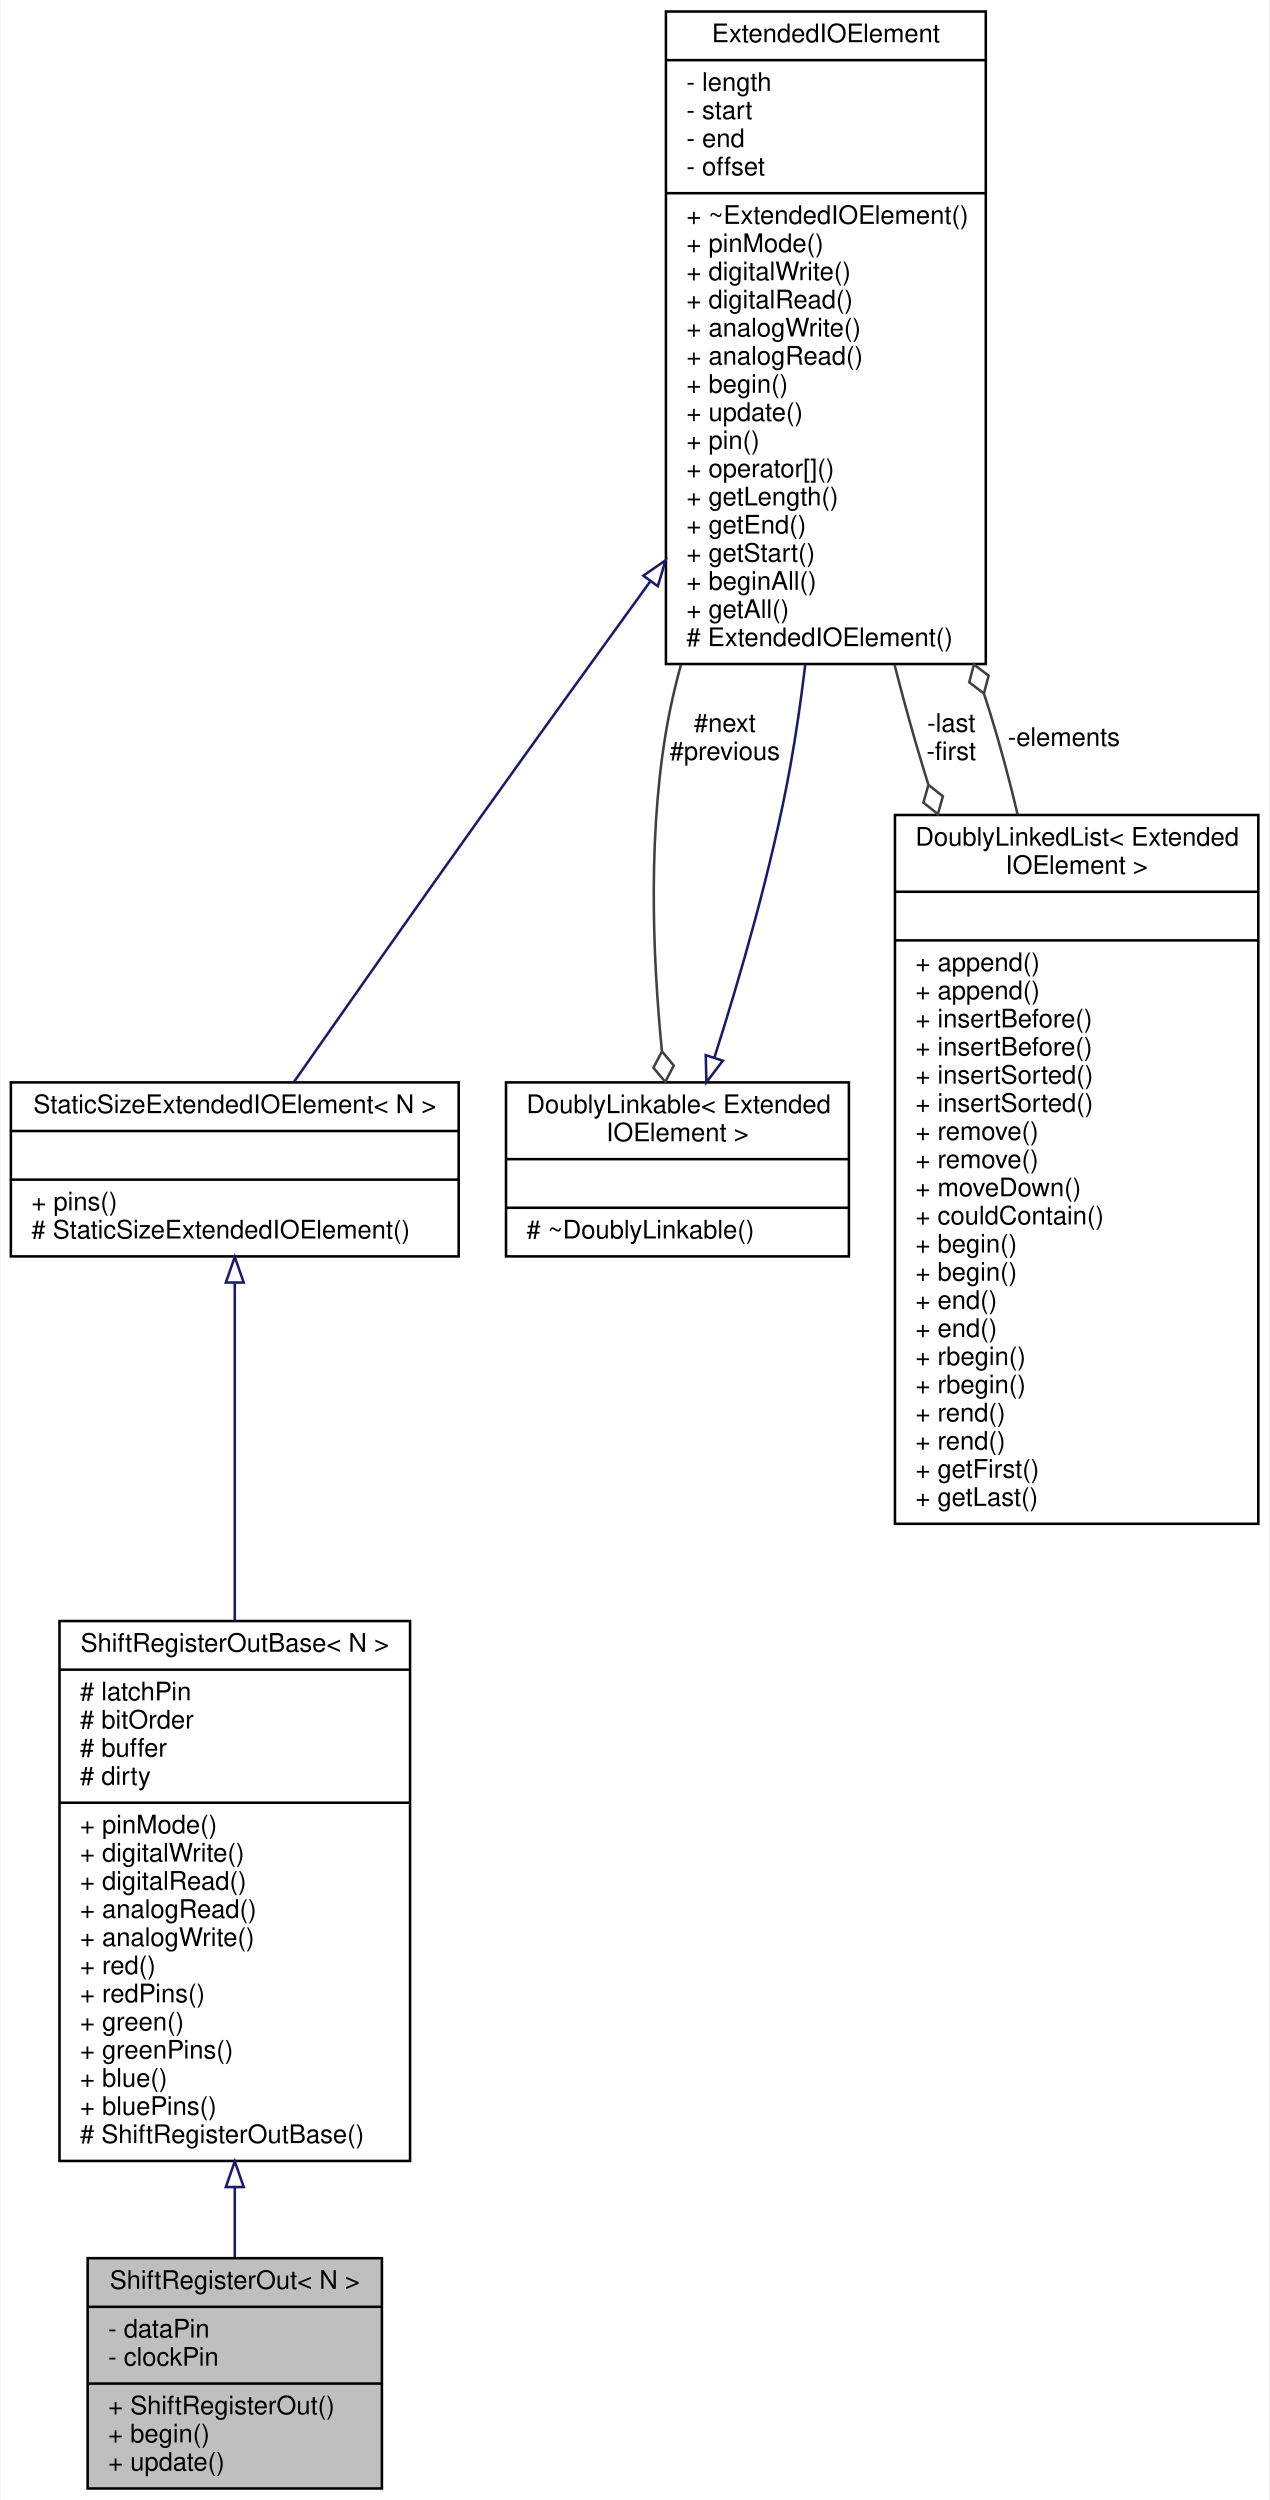
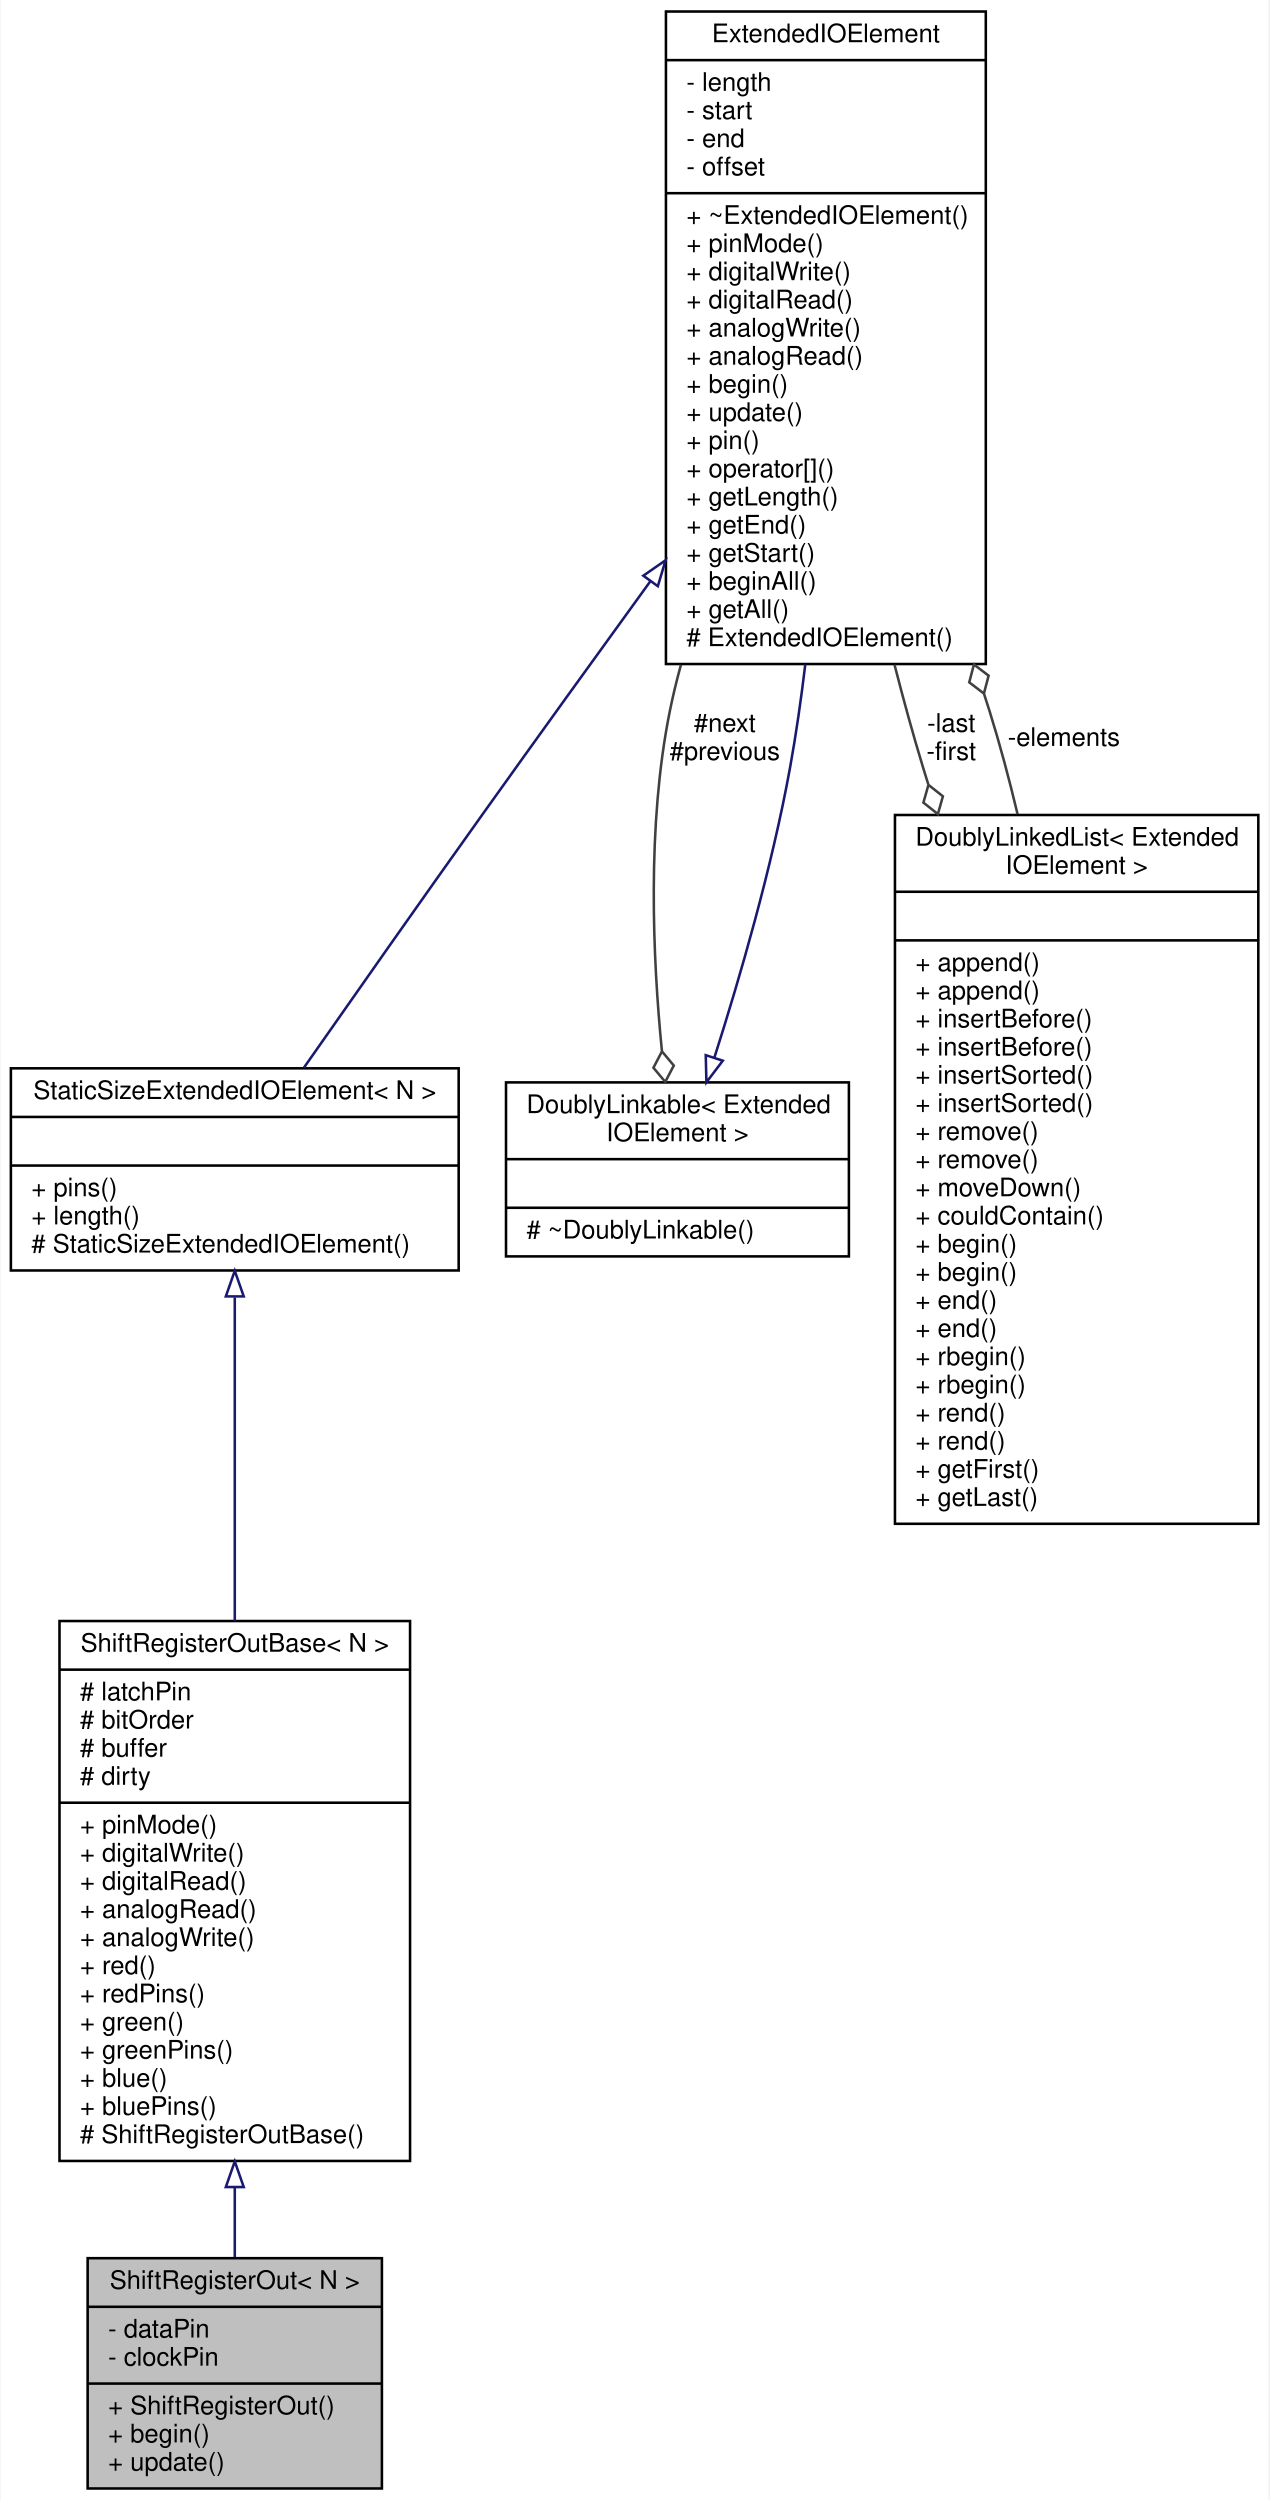
<svg xmlns="http://www.w3.org/2000/svg" xmlns:xlink="http://www.w3.org/1999/xlink" width="496pt" height="977pt" viewBox="0.00 0.00 495.50 977.00">
  <g id="graph0" class="graph" transform="scale(1 1) rotate(0) translate(4 973)">
    <polygon fill="white" stroke="none" points="-4,4 -4,-973 491.5,-973 491.5,4 -4,4" />
    <g id="node1" class="node">
      <g id="a_node1">
        <a xlink:title="A class for serial-in/parallel-out shift registers, like the 74HC595.">
          <polygon fill="#bfbfbf" stroke="black" points="30,-0.5 30,-90.5 145,-90.5 145,-0.5 30,-0.5" />
          <text text-anchor="middle" x="87.5" y="-78.5" font-family="Helvetica,sans-Serif" font-size="10.00">ShiftRegisterOut&lt; N &gt;</text>
          <polyline fill="none" stroke="black" points="30,-71.5 145,-71.5 " />
          <text text-anchor="start" x="38" y="-59.5" font-family="Helvetica,sans-Serif" font-size="10.00">- dataPin</text>
          <text text-anchor="start" x="38" y="-48.5" font-family="Helvetica,sans-Serif" font-size="10.00">- clockPin</text>
          <polyline fill="none" stroke="black" points="30,-41.5 145,-41.5 " />
          <text text-anchor="start" x="38" y="-29.5" font-family="Helvetica,sans-Serif" font-size="10.00">+ ShiftRegisterOut()</text>
          <text text-anchor="start" x="38" y="-18.5" font-family="Helvetica,sans-Serif" font-size="10.00">+ begin()</text>
          <text text-anchor="start" x="38" y="-7.5" font-family="Helvetica,sans-Serif" font-size="10.00">+ update()</text>
        </a>
      </g>
    </g>
    <g id="node2" class="node">
      <g id="a_node2">
        <a xlink:href="../../d8/db4/classShiftRegisterOutBase.html" target="_top" xlink:title="A class for serial-in/parallel-out shift registers, like the 74HC595.">
          <polygon fill="white" stroke="black" points="19,-128.5 19,-339.5 156,-339.5 156,-128.5 19,-128.5" />
          <text text-anchor="middle" x="87.5" y="-327.5" font-family="Helvetica,sans-Serif" font-size="10.00">ShiftRegisterOutBase&lt; N &gt;</text>
          <polyline fill="none" stroke="black" points="19,-320.5 156,-320.5 " />
          <text text-anchor="start" x="27" y="-308.5" font-family="Helvetica,sans-Serif" font-size="10.00"># latchPin</text>
          <text text-anchor="start" x="27" y="-297.5" font-family="Helvetica,sans-Serif" font-size="10.00"># bitOrder</text>
          <text text-anchor="start" x="27" y="-286.5" font-family="Helvetica,sans-Serif" font-size="10.00"># buffer</text>
          <text text-anchor="start" x="27" y="-275.5" font-family="Helvetica,sans-Serif" font-size="10.00"># dirty</text>
          <polyline fill="none" stroke="black" points="19,-268.5 156,-268.5 " />
          <text text-anchor="start" x="27" y="-256.5" font-family="Helvetica,sans-Serif" font-size="10.00">+ pinMode()</text>
          <text text-anchor="start" x="27" y="-245.5" font-family="Helvetica,sans-Serif" font-size="10.00">+ digitalWrite()</text>
          <text text-anchor="start" x="27" y="-234.5" font-family="Helvetica,sans-Serif" font-size="10.00">+ digitalRead()</text>
          <text text-anchor="start" x="27" y="-223.5" font-family="Helvetica,sans-Serif" font-size="10.00">+ analogRead()</text>
          <text text-anchor="start" x="27" y="-212.5" font-family="Helvetica,sans-Serif" font-size="10.00">+ analogWrite()</text>
          <text text-anchor="start" x="27" y="-201.5" font-family="Helvetica,sans-Serif" font-size="10.00">+ red()</text>
          <text text-anchor="start" x="27" y="-190.5" font-family="Helvetica,sans-Serif" font-size="10.00">+ redPins()</text>
          <text text-anchor="start" x="27" y="-179.5" font-family="Helvetica,sans-Serif" font-size="10.00">+ green()</text>
          <text text-anchor="start" x="27" y="-168.5" font-family="Helvetica,sans-Serif" font-size="10.00">+ greenPins()</text>
          <text text-anchor="start" x="27" y="-157.5" font-family="Helvetica,sans-Serif" font-size="10.00">+ blue()</text>
          <text text-anchor="start" x="27" y="-146.5" font-family="Helvetica,sans-Serif" font-size="10.00">+ bluePins()</text>
          <text text-anchor="start" x="27" y="-135.5" font-family="Helvetica,sans-Serif" font-size="10.00"># ShiftRegisterOutBase()</text>
        </a>
      </g>
    </g>
    <g id="edge1" class="edge">
      <path fill="none" stroke="midnightblue" d="M87.5,-118.234C87.5,-108.667 87.5,-99.42 87.5,-90.925" />
      <polygon fill="none" stroke="midnightblue" points="84,-118.302 87.5,-128.302 91,-118.302 84,-118.302" />
    </g>
    <g id="node3" class="node">
      <g id="a_node3">
        <a xlink:href="../../d1/d13/classStaticSizeExtendedIOElement.html" target="_top" xlink:title="A class for ExtendedIOElement::s with a fixed size.">
-           <polygon fill="white" stroke="black" points="0,-482 0,-550 175,-550 175,-482 0,-482" />
-           <text text-anchor="middle" x="87.5" y="-538" font-family="Helvetica,sans-Serif" font-size="10.00">StaticSizeExtendedIOElement&lt; N &gt;</text>
-           <polyline fill="none" stroke="black" points="0,-531 175,-531 " />
-           <text text-anchor="middle" x="87.5" y="-519" font-family="Helvetica,sans-Serif" font-size="10.00"> </text>
-           <polyline fill="none" stroke="black" points="0,-512 175,-512 " />
-           <text text-anchor="start" x="8" y="-500" font-family="Helvetica,sans-Serif" font-size="10.00">+ pins()</text>
-           <text text-anchor="start" x="8" y="-489" font-family="Helvetica,sans-Serif" font-size="10.00"># StaticSizeExtendedIOElement()</text>
+           <polygon fill="white" stroke="black" points="0,-476.5 0,-555.5 175,-555.5 175,-476.5 0,-476.5" />
+           <text text-anchor="middle" x="87.5" y="-543.5" font-family="Helvetica,sans-Serif" font-size="10.00">StaticSizeExtendedIOElement&lt; N &gt;</text>
+           <polyline fill="none" stroke="black" points="0,-536.5 175,-536.5 " />
+           <text text-anchor="middle" x="87.5" y="-524.5" font-family="Helvetica,sans-Serif" font-size="10.00"> </text>
+           <polyline fill="none" stroke="black" points="0,-517.5 175,-517.5 " />
+           <text text-anchor="start" x="8" y="-505.5" font-family="Helvetica,sans-Serif" font-size="10.00">+ pins()</text>
+           <text text-anchor="start" x="8" y="-494.5" font-family="Helvetica,sans-Serif" font-size="10.00">+ length()</text>
+           <text text-anchor="start" x="8" y="-483.5" font-family="Helvetica,sans-Serif" font-size="10.00"># StaticSizeExtendedIOElement()</text>
        </a>
      </g>
    </g>
    <g id="edge2" class="edge">
-       <path fill="none" stroke="midnightblue" d="M87.5,-471.387C87.5,-436.188 87.5,-385.191 87.5,-339.568" />
-       <polygon fill="none" stroke="midnightblue" points="84,-471.781 87.5,-481.781 91,-471.781 84,-471.781" />
+       <path fill="none" stroke="midnightblue" d="M87.5,-465.978C87.5,-431.082 87.5,-382.883 87.5,-339.539" />
+       <polygon fill="none" stroke="midnightblue" points="84,-466.361 87.5,-476.361 91,-466.361 84,-466.361" />
    </g>
    <g id="node4" class="node">
      <g id="a_node4">
        <a xlink:href="../../de/d4e/classExtendedIOElement.html" target="_top" xlink:title="An abstract base class for Extended Input/Output elements.">
          <polygon fill="white" stroke="black" points="256,-713.5 256,-968.5 381,-968.5 381,-713.5 256,-713.5" />
          <text text-anchor="middle" x="318.5" y="-956.5" font-family="Helvetica,sans-Serif" font-size="10.00">ExtendedIOElement</text>
          <polyline fill="none" stroke="black" points="256,-949.5 381,-949.5 " />
          <text text-anchor="start" x="264" y="-937.5" font-family="Helvetica,sans-Serif" font-size="10.00">- length</text>
          <text text-anchor="start" x="264" y="-926.5" font-family="Helvetica,sans-Serif" font-size="10.00">- start</text>
          <text text-anchor="start" x="264" y="-915.5" font-family="Helvetica,sans-Serif" font-size="10.00">- end</text>
          <text text-anchor="start" x="264" y="-904.5" font-family="Helvetica,sans-Serif" font-size="10.00">- offset</text>
          <polyline fill="none" stroke="black" points="256,-897.5 381,-897.5 " />
          <text text-anchor="start" x="264" y="-885.5" font-family="Helvetica,sans-Serif" font-size="10.00">+ ~ExtendedIOElement()</text>
          <text text-anchor="start" x="264" y="-874.5" font-family="Helvetica,sans-Serif" font-size="10.00">+ pinMode()</text>
          <text text-anchor="start" x="264" y="-863.5" font-family="Helvetica,sans-Serif" font-size="10.00">+ digitalWrite()</text>
          <text text-anchor="start" x="264" y="-852.5" font-family="Helvetica,sans-Serif" font-size="10.00">+ digitalRead()</text>
          <text text-anchor="start" x="264" y="-841.5" font-family="Helvetica,sans-Serif" font-size="10.00">+ analogWrite()</text>
          <text text-anchor="start" x="264" y="-830.5" font-family="Helvetica,sans-Serif" font-size="10.00">+ analogRead()</text>
          <text text-anchor="start" x="264" y="-819.5" font-family="Helvetica,sans-Serif" font-size="10.00">+ begin()</text>
          <text text-anchor="start" x="264" y="-808.5" font-family="Helvetica,sans-Serif" font-size="10.00">+ update()</text>
          <text text-anchor="start" x="264" y="-797.5" font-family="Helvetica,sans-Serif" font-size="10.00">+ pin()</text>
          <text text-anchor="start" x="264" y="-786.5" font-family="Helvetica,sans-Serif" font-size="10.00">+ operator[]()</text>
          <text text-anchor="start" x="264" y="-775.5" font-family="Helvetica,sans-Serif" font-size="10.00">+ getLength()</text>
          <text text-anchor="start" x="264" y="-764.5" font-family="Helvetica,sans-Serif" font-size="10.00">+ getEnd()</text>
          <text text-anchor="start" x="264" y="-753.5" font-family="Helvetica,sans-Serif" font-size="10.00">+ getStart()</text>
          <text text-anchor="start" x="264" y="-742.5" font-family="Helvetica,sans-Serif" font-size="10.00">+ beginAll()</text>
          <text text-anchor="start" x="264" y="-731.5" font-family="Helvetica,sans-Serif" font-size="10.00">+ getAll()</text>
          <text text-anchor="start" x="264" y="-720.5" font-family="Helvetica,sans-Serif" font-size="10.00"># ExtendedIOElement()</text>
        </a>
      </g>
    </g>
    <g id="edge3" class="edge">
-       <path fill="none" stroke="midnightblue" d="M249.978,-745.942C228.89,-716.85 205.661,-684.656 184.5,-655 159.07,-619.362 130.261,-578.285 110.692,-550.275" />
+       <path fill="none" stroke="midnightblue" d="M249.978,-745.942C228.89,-716.85 205.661,-684.656 184.5,-655 160.686,-621.627 133.909,-583.483 114.531,-555.768" />
      <polygon fill="none" stroke="midnightblue" points="247.161,-748.02 255.865,-754.061 252.828,-743.91 247.161,-748.02" />
    </g>
    <g id="node5" class="node">
      <g id="a_node5">
        <a xlink:href="../../d4/d23/classDoublyLinkable.html" target="_top" xlink:title=" ">
          <polygon fill="white" stroke="black" points="193.5,-482 193.5,-550 327.5,-550 327.5,-482 193.5,-482" />
          <text text-anchor="start" x="201.5" y="-538" font-family="Helvetica,sans-Serif" font-size="10.00">DoublyLinkable&lt; Extended</text>
          <text text-anchor="middle" x="260.5" y="-527" font-family="Helvetica,sans-Serif" font-size="10.00">IOElement &gt;</text>
          <polyline fill="none" stroke="black" points="193.5,-520 327.5,-520 " />
          <text text-anchor="middle" x="260.5" y="-508" font-family="Helvetica,sans-Serif" font-size="10.00"> </text>
          <polyline fill="none" stroke="black" points="193.5,-501 327.5,-501 " />
          <text text-anchor="start" x="201.5" y="-489" font-family="Helvetica,sans-Serif" font-size="10.00"># ~DoublyLinkable()</text>
        </a>
      </g>
    </g>
    <g id="edge5" class="edge">
      <path fill="none" stroke="#404040" d="M261.864,-713.197C260.188,-707.108 258.715,-701.023 257.5,-695 248.532,-650.554 250.827,-598.594 254.422,-562.327" />
      <polygon fill="none" stroke="#404040" points="254.444,-562.123 251.111,-555.728 255.732,-550.192 259.065,-556.587 254.444,-562.123" />
      <text text-anchor="middle" x="279" y="-687" font-family="Helvetica,sans-Serif" font-size="10.00"> #next</text>
      <text text-anchor="middle" x="279" y="-676" font-family="Helvetica,sans-Serif" font-size="10.00">#previous</text>
    </g>
    <g id="node6" class="node">
      <g id="a_node6">
        <a xlink:href="../../dd/d16/classDoublyLinkedList.html" target="_top" xlink:title=" ">
          <polygon fill="white" stroke="black" points="345.5,-377.5 345.5,-654.5 487.5,-654.5 487.5,-377.5 345.5,-377.5" />
          <text text-anchor="start" x="353.5" y="-642.5" font-family="Helvetica,sans-Serif" font-size="10.00">DoublyLinkedList&lt; Extended</text>
          <text text-anchor="middle" x="416.5" y="-631.5" font-family="Helvetica,sans-Serif" font-size="10.00">IOElement &gt;</text>
          <polyline fill="none" stroke="black" points="345.5,-624.5 487.5,-624.5 " />
          <text text-anchor="middle" x="416.5" y="-612.5" font-family="Helvetica,sans-Serif" font-size="10.00"> </text>
          <polyline fill="none" stroke="black" points="345.5,-605.5 487.5,-605.5 " />
          <text text-anchor="start" x="353.5" y="-593.5" font-family="Helvetica,sans-Serif" font-size="10.00">+ append()</text>
          <text text-anchor="start" x="353.5" y="-582.5" font-family="Helvetica,sans-Serif" font-size="10.00">+ append()</text>
          <text text-anchor="start" x="353.5" y="-571.5" font-family="Helvetica,sans-Serif" font-size="10.00">+ insertBefore()</text>
          <text text-anchor="start" x="353.5" y="-560.5" font-family="Helvetica,sans-Serif" font-size="10.00">+ insertBefore()</text>
          <text text-anchor="start" x="353.5" y="-549.5" font-family="Helvetica,sans-Serif" font-size="10.00">+ insertSorted()</text>
          <text text-anchor="start" x="353.5" y="-538.5" font-family="Helvetica,sans-Serif" font-size="10.00">+ insertSorted()</text>
          <text text-anchor="start" x="353.5" y="-527.5" font-family="Helvetica,sans-Serif" font-size="10.00">+ remove()</text>
          <text text-anchor="start" x="353.5" y="-516.5" font-family="Helvetica,sans-Serif" font-size="10.00">+ remove()</text>
          <text text-anchor="start" x="353.5" y="-505.5" font-family="Helvetica,sans-Serif" font-size="10.00">+ moveDown()</text>
          <text text-anchor="start" x="353.5" y="-494.5" font-family="Helvetica,sans-Serif" font-size="10.00">+ couldContain()</text>
          <text text-anchor="start" x="353.5" y="-483.5" font-family="Helvetica,sans-Serif" font-size="10.00">+ begin()</text>
          <text text-anchor="start" x="353.5" y="-472.5" font-family="Helvetica,sans-Serif" font-size="10.00">+ begin()</text>
          <text text-anchor="start" x="353.5" y="-461.5" font-family="Helvetica,sans-Serif" font-size="10.00">+ end()</text>
          <text text-anchor="start" x="353.5" y="-450.5" font-family="Helvetica,sans-Serif" font-size="10.00">+ end()</text>
          <text text-anchor="start" x="353.5" y="-439.5" font-family="Helvetica,sans-Serif" font-size="10.00">+ rbegin()</text>
          <text text-anchor="start" x="353.5" y="-428.5" font-family="Helvetica,sans-Serif" font-size="10.00">+ rbegin()</text>
          <text text-anchor="start" x="353.5" y="-417.5" font-family="Helvetica,sans-Serif" font-size="10.00">+ rend()</text>
          <text text-anchor="start" x="353.5" y="-406.5" font-family="Helvetica,sans-Serif" font-size="10.00">+ rend()</text>
          <text text-anchor="start" x="353.5" y="-395.5" font-family="Helvetica,sans-Serif" font-size="10.00">+ getFirst()</text>
          <text text-anchor="start" x="353.5" y="-384.5" font-family="Helvetica,sans-Serif" font-size="10.00">+ getLast()</text>
        </a>
      </g>
    </g>
    <g id="edge7" class="edge">
      <path fill="none" stroke="#404040" d="M345.335,-713.204C348.821,-699.56 352.561,-685.943 356.5,-673 357.153,-670.855 357.821,-668.698 358.503,-666.53" />
      <polygon fill="none" stroke="#404040" points="358.584,-666.279 356.621,-659.34 362.271,-654.86 364.234,-661.799 358.584,-666.279" />
      <text text-anchor="middle" x="367.5" y="-687" font-family="Helvetica,sans-Serif" font-size="10.00"> -last</text>
      <text text-anchor="middle" x="367.5" y="-676" font-family="Helvetica,sans-Serif" font-size="10.00">-first</text>
    </g>
    <g id="edge4" class="edge">
      <path fill="none" stroke="midnightblue" d="M274.926,-559.678C284.838,-590.744 297.437,-634.023 304.5,-673 306.861,-686.026 308.824,-699.697 310.458,-713.372" />
      <polygon fill="none" stroke="midnightblue" points="278.218,-558.481 271.813,-550.041 271.557,-560.633 278.218,-558.481" />
    </g>
    <g id="edge6" class="edge">
      <path fill="none" stroke="#404040" d="M393.418,-654.798C390.159,-668.486 386.526,-682.085 382.5,-695 381.794,-697.266 381.062,-699.543 380.308,-701.83" />
      <polygon fill="none" stroke="#404040" points="380.261,-701.967 382.094,-708.942 376.362,-713.316 374.529,-706.342 380.261,-701.967" />
      <text text-anchor="middle" x="411.5" y="-681.5" font-family="Helvetica,sans-Serif" font-size="10.00"> -elements</text>
    </g>
  </g>
</svg>
